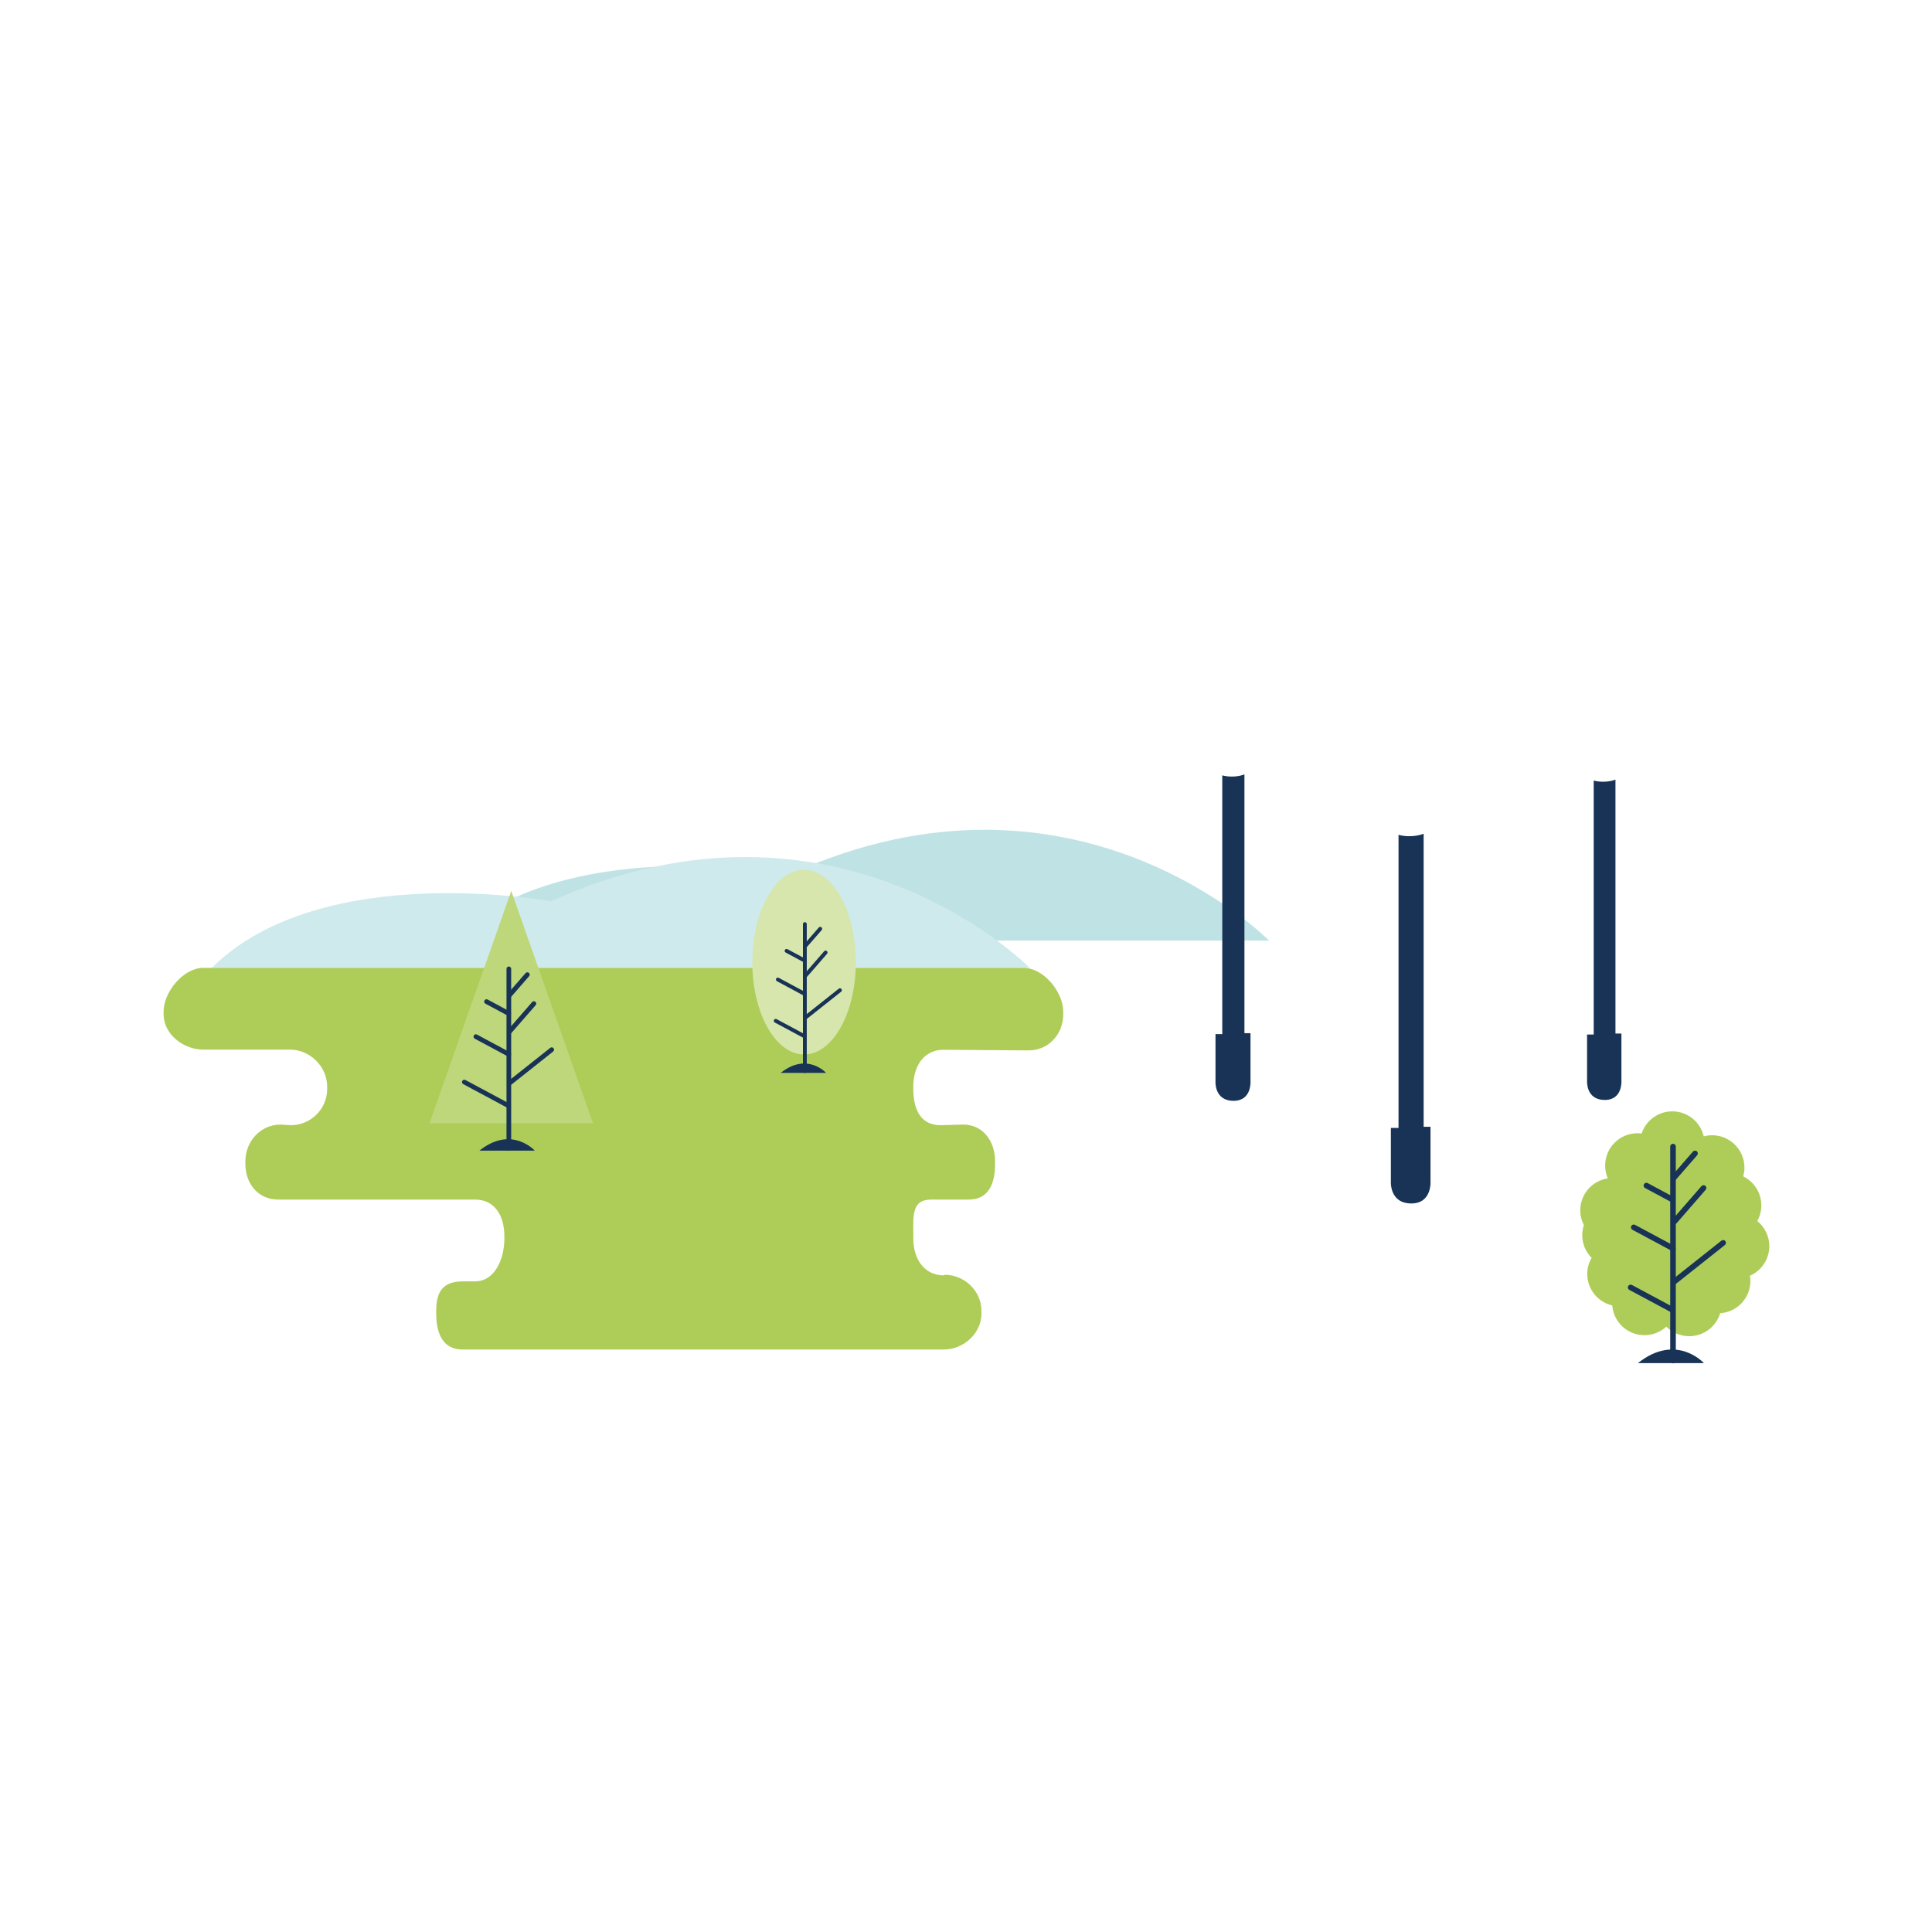
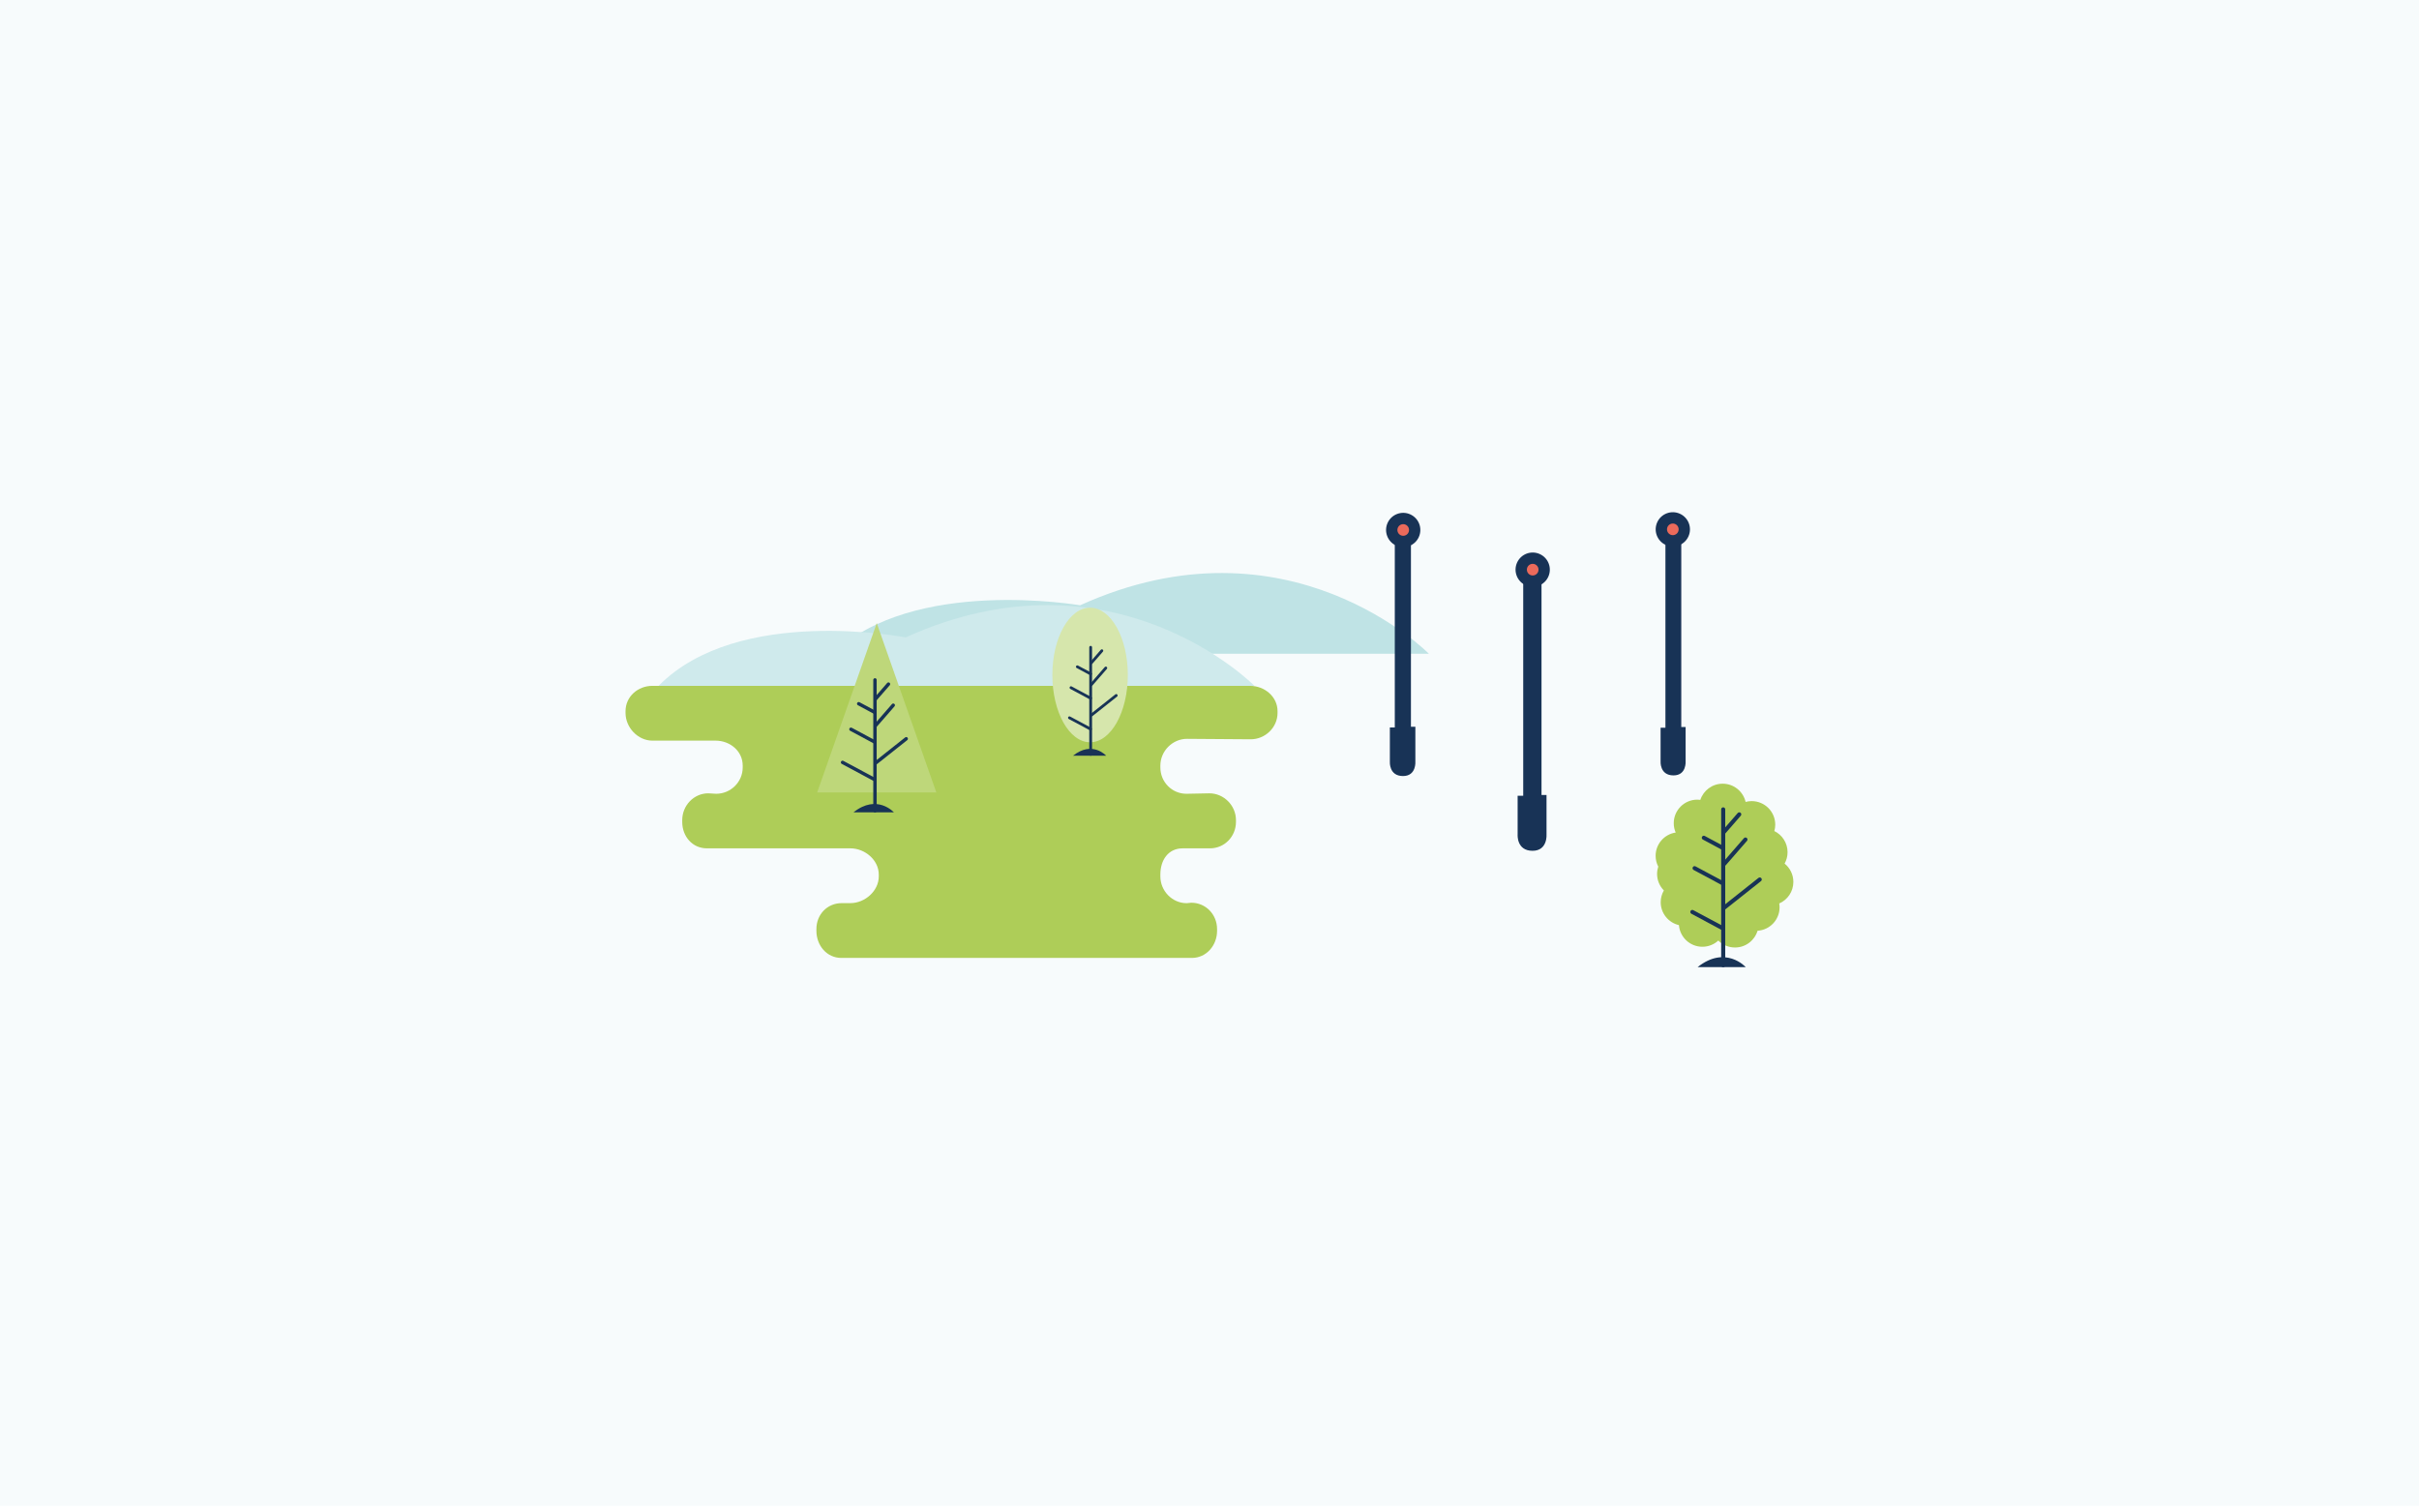
- <svg xmlns="http://www.w3.org/2000/svg" version="1.1" id="Calque_1" x="0px" y="0px" width="141.73px" height="141.73px" viewBox="0 0 141.73 141.73" enable-background="new 0 0 141.73 141.73" xml:space="preserve">
-   <g>
-     <path fill="#BFE3E5" d="M33.099,69h59.997c0,0-14.144-14.389-35.119-4.877C57.977,64.123,41.146,61,33.099,69z" />
-     <path fill="#CFEAEC" d="M15.539,71h59.998c0,0-14.144-14.39-35.12-4.878C40.417,66.122,23.585,63,15.539,71z" />
-     <path fill="#AECD58" d="M69.231,99C70.695,99,72,97.813,72,96.349v-0.183c0-1.464-1.246-2.651-2.71-2.651l-0.047,0.046   c-1.464,0-2.243-1.233-2.243-2.697V90.68c0-1.464-0.148-2.68,1.316-2.68h2.743c1.465,0,1.94-1.158,1.94-2.623v-0.183   c0-1.465-0.877-2.697-2.342-2.697l-1.669,0.046c-1.464,0-1.989-1.188-1.989-2.652v-0.183c0-1.464,0.749-2.697,2.213-2.697   l6.245,0.046c1.464,0,2.542-1.188,2.542-2.651v-0.184C78,72.758,76.548,71,75.083,71H14.919C13.455,71,12,72.758,12,74.222v0.184   C12,75.869,13.455,77,14.919,77h6.355C22.738,77,24,78.244,24,79.708v0.183c0,1.465-1.202,2.652-2.666,2.652l-0.753-0.046   c-1.464,0-2.581,1.232-2.581,2.697v0.183C18,86.842,18.941,88,20.405,88h14.447C36.316,88,37,89.216,37,90.68v0.184   C37,92.327,36.316,94,34.852,94h-0.869C32.519,94,32,94.702,32,96.166v0.183C32,97.813,32.473,99,33.938,99H69.231z" />
+ <svg xmlns="http://www.w3.org/2000/svg" version="1.1" id="Calque_1" x="0px" y="0px" width="1280px" height="800px" viewBox="0 0 1280 800" enable-background="new 0 0 1280 800" xml:space="preserve">
+   <g id="Calque_2">
+     <rect y="-1" fill="#F7FBFC" width="1280" height="798" />
+   </g>
+   <g id="Calque_1_1_">
    <g>
-       <polygon fill="#BED77A" points="37.506,82.408 31.507,82.408 34.506,73.882 37.506,65.355 40.506,73.882 43.505,82.408   " />
-       <path fill="#183356" d="M35.166,84.412h4.066C39.231,84.412,37.534,82.521,35.166,84.412z" />
+       <path fill="#BFE3E5" d="M440.766,346h315.312c0,0-74.331-75.621-184.565-25.632C571.511,320.368,483.057,305,440.766,346z" />
+       <path fill="#CFEAEC" d="M348.48,363h315.31c0,0-74.328-75.623-184.565-25.635C479.225,337.365,390.77,320,348.48,363z" />
+       <path fill="#AECD58" d="M630.659,507c7.696,0,13.341-6.623,13.341-14.318v-0.961c0-7.693-5.943-13.935-13.639-13.935l-2.414,0.241    c-7.696,0-13.947-6.48-13.947-14.179v-0.961c0-7.695,4.157-13.889,11.852-13.889h14.417c7.695,0,13.731-6.285,13.731-13.982v-0.96    c0-7.695-6.377-14.176-14.074-14.176l-12.123,0.24c-7.693,0-13.804-6.239-13.804-13.938v-0.959    c0-7.694,6.399-14.177,14.095-14.177l33.684,0.24c7.694,0,14.223-6.239,14.223-13.936v-0.962c0-7.693-6.893-13.394-14.587-13.394    H345.224c-7.696,0-14.224,5.698-14.224,13.394v0.962c0,7.695,6.528,14.646,14.224,14.646h33.396c7.697,0,14.38,5.531,14.38,13.227    v0.959c0,7.697-6.342,13.938-14.037,13.938l-4.176-0.24c-7.695,0-13.787,6.479-13.787,14.176v0.96    c0,7.697,5.359,13.982,13.056,13.982h75.923c7.694,0,15.021,6.192,15.021,13.889v0.961c0,7.697-7.324,14.15-15.021,14.15h-4.565    c-7.696,0-13.415,6.026-13.415,13.721v0.961c0,7.695,5.478,14.318,13.175,14.318H630.659L630.659,507z" />
      <g>
-         <path fill="#183356" d="M37.328,84.423c-0.096,0-0.172-0.076-0.172-0.173V71.074c0-0.095,0.077-0.172,0.172-0.172     c0.095,0,0.171,0.077,0.171,0.172V84.25C37.5,84.347,37.423,84.423,37.328,84.423z" />
+         <polygon fill="#BED77A" points="463.927,419.416 432.398,419.416 448.163,374.604 463.927,329.794 479.691,374.604      495.455,419.416    " />
+         <path fill="#183356" d="M451.627,429.943h21.367C472.995,429.943,464.072,420.013,451.627,429.943z" />
+         <g>
+           <path fill="#183356" d="M462.993,430.003c-0.502,0-0.904-0.405-0.904-0.905v-69.25c0-0.5,0.402-0.902,0.904-0.902      c0.5,0,0.899,0.402,0.899,0.902v69.25C463.894,429.598,463.493,430.003,462.993,430.003z" />
+         </g>
+         <g>
+           <path fill="#183356" d="M462.691,413.44c-0.146,0-0.29-0.031-0.429-0.107l-16.859-9.032c-0.441-0.232-0.604-0.785-0.368-1.223      c0.232-0.439,0.779-0.606,1.224-0.371l16.859,9.034c0.438,0.234,0.604,0.782,0.37,1.221      C463.327,413.269,463.013,413.44,462.691,413.44z" />
+         </g>
+         <g>
+           <path fill="#183356" d="M463.561,404.566c-0.268,0-0.529-0.116-0.708-0.342c-0.312-0.393-0.242-0.961,0.146-1.271l15.961-12.658      c0.392-0.308,0.961-0.24,1.271,0.148c0.31,0.391,0.243,0.96-0.146,1.269l-15.962,12.656      C463.955,404.502,463.755,404.566,463.561,404.566z" />
+         </g>
+         <g>
+           <path fill="#183356" d="M462.958,393.685c-0.144,0-0.289-0.034-0.423-0.107l-12.686-6.808c-0.438-0.232-0.604-0.779-0.367-1.22      c0.234-0.439,0.785-0.604,1.224-0.368l12.684,6.805c0.438,0.234,0.602,0.782,0.365,1.222      C463.591,393.512,463.281,393.685,462.958,393.685z" />
+         </g>
+         <g>
+           <path fill="#183356" d="M462.921,377.955c-0.142,0-0.291-0.035-0.424-0.108l-8.543-4.585c-0.442-0.234-0.607-0.784-0.37-1.224      c0.235-0.438,0.785-0.604,1.223-0.372l8.544,4.589c0.44,0.235,0.605,0.781,0.368,1.222      C463.559,377.784,463.247,377.955,462.921,377.955z" />
+         </g>
+         <g>
+           <path fill="#183356" d="M463.219,384.989c-0.212,0-0.421-0.07-0.595-0.222c-0.375-0.323-0.415-0.896-0.086-1.271l9.434-10.841      c0.329-0.377,0.898-0.417,1.274-0.086c0.376,0.323,0.415,0.895,0.088,1.272l-9.434,10.84      C463.719,384.886,463.47,384.989,463.219,384.989z" />
+         </g>
+         <g>
+           <path fill="#183356" d="M463.269,370.863c-0.211,0-0.421-0.074-0.594-0.224c-0.375-0.326-0.414-0.897-0.09-1.274l6.864-7.88      c0.33-0.375,0.899-0.414,1.275-0.089c0.376,0.327,0.416,0.896,0.089,1.274l-6.862,7.883      C463.772,370.758,463.521,370.863,463.269,370.863z" />
+         </g>
      </g>
      <g>
-         <path fill="#183356" d="M37.271,81.271c-0.027,0-0.055-0.007-0.081-0.021l-3.209-1.719c-0.083-0.045-0.115-0.149-0.07-0.233     c0.044-0.083,0.148-0.114,0.233-0.069l3.208,1.718c0.084,0.045,0.115,0.149,0.07,0.233     C37.392,81.238,37.332,81.271,37.271,81.271z" />
+         <path fill="#183356" d="M748.933,403.005v-18.356h-2.34v-99.767c0,0-3.731,1.616-8.548,0.373v99.768h-2.607v18.159     c0,0-0.552,7.555,6.959,7.555C749.572,410.735,748.933,403.005,748.933,403.005z" />
      </g>
      <g>
-         <path fill="#183356" d="M37.437,79.583c-0.051,0-0.101-0.022-0.135-0.064c-0.059-0.075-0.046-0.184,0.028-0.242l3.037-2.408     c0.074-0.06,0.183-0.047,0.242,0.028c0.059,0.074,0.046,0.183-0.028,0.24l-3.037,2.409C37.511,79.57,37.473,79.583,37.437,79.583     z" />
+         <path fill="#183356" d="M818.334,441.543V420.75h-2.649V307.759c0,0-4.229,1.83-9.683,0.425v112.991h-2.953v20.569     c0,0-0.624,8.554,7.88,8.554C819.058,450.298,818.334,441.543,818.334,441.543z" />
      </g>
      <g>
-         <path fill="#183356" d="M37.322,77.512c-0.027,0-0.056-0.006-0.081-0.021l-2.414-1.295c-0.083-0.044-0.115-0.149-0.07-0.232     c0.044-0.084,0.149-0.114,0.232-0.069l2.414,1.295c0.083,0.045,0.114,0.148,0.069,0.231     C37.442,77.479,37.383,77.512,37.322,77.512z" />
+         <path fill="#183356" d="M891.935,402.81v-18.015h-2.296V286.89c0,0-3.664,1.585-8.387,0.367v97.904h-2.559v17.823     c0,0-0.545,7.409,6.822,7.409C892.562,410.396,891.935,402.81,891.935,402.81z" />
      </g>
      <g>
-         <path fill="#183356" d="M37.314,74.52c-0.027,0-0.055-0.007-0.081-0.021l-1.626-0.871c-0.083-0.045-0.115-0.15-0.07-0.233     s0.149-0.115,0.233-0.071l1.626,0.874c0.083,0.045,0.115,0.149,0.07,0.232C37.436,74.486,37.376,74.52,37.314,74.52z" />
+         <path fill="#AECD58" d="M948.949,466.766c0-3.922-1.812-7.406-4.633-9.692c0.994-1.786,1.561-3.84,1.561-6.035     c0-4.918-2.854-9.159-6.994-11.188c0.304-1.077,0.479-2.212,0.479-3.385c0-6.886-5.586-12.463-12.472-12.463     c-1.106,0-2.18,0.157-3.211,0.427c-1.277-5.516-6.224-9.642-12.133-9.642c-5.52,0-10.186,3.587-11.828,8.557     c-0.52-0.066-1.057-0.112-1.595-0.112c-6.89,0-12.471,5.58-12.471,12.463c0,1.76,0.375,3.436,1.024,4.943     c-6.003,0.899-10.61,6.069-10.61,12.319c0,2.055,0.509,4,1.391,5.71c-0.396,1.218-0.621,2.524-0.621,3.881     c0,3.407,1.372,6.488,3.591,8.744c-1.059,1.828-1.677,3.946-1.677,6.211c0,5.91,4.122,10.848,9.646,12.135     c0.514,6.412,5.865,11.454,12.418,11.454c3.248,0,6.198-1.252,8.421-3.285c2.255,2.272,5.38,3.677,8.833,3.677     c5.639,0,10.39-3.739,11.939-8.869c6.504-0.415,11.651-5.808,11.651-12.418c0-0.694-0.07-1.359-0.178-2.021     C945.875,476.254,948.949,471.87,948.949,466.766z" />
+         <g>
+           <path fill="#183356" d="M898.283,511.867h25.462C923.745,511.867,913.11,500.044,898.283,511.867z" />
+         </g>
+         <g>
+           <path fill="#183356" d="M911.817,511.942c-0.594,0-1.071-0.479-1.071-1.074v-82.502c0-0.601,0.479-1.074,1.071-1.074      c0.596,0,1.085,0.476,1.085,1.074v82.502C912.902,511.465,912.413,511.942,911.817,511.942z" />
+         </g>
+         <g>
+           <path fill="#183356" d="M911.669,492.42c-0.167,0-0.344-0.035-0.504-0.126l-16.183-8.676c-0.522-0.28-0.724-0.93-0.443-1.458      c0.282-0.522,0.934-0.72,1.461-0.437l16.183,8.669c0.522,0.283,0.722,0.935,0.438,1.456      C912.428,492.215,912.049,492.42,911.669,492.42z" />
+         </g>
+         <g>
+           <path fill="#183356" d="M912.144,481.638c-0.317,0-0.632-0.14-0.842-0.401c-0.372-0.471-0.296-1.152,0.172-1.521l19.016-15.073      c0.466-0.366,1.146-0.294,1.513,0.175c0.366,0.467,0.29,1.146-0.174,1.514l-19.016,15.078      C912.613,481.562,912.378,481.638,912.144,481.638z" />
+         </g>
+         <g>
+           <path fill="#183356" d="M911.78,468.677c-0.169,0-0.343-0.045-0.506-0.13l-15.108-8.104c-0.521-0.282-0.717-0.938-0.436-1.456      c0.272-0.522,0.933-0.723,1.449-0.442l15.106,8.108c0.523,0.281,0.719,0.937,0.444,1.455      C912.537,468.471,912.164,468.677,911.78,468.677z" />
+         </g>
+         <g>
+           <path fill="#183356" d="M911.737,449.938c-0.172,0-0.348-0.044-0.507-0.13l-10.185-5.462c-0.521-0.279-0.714-0.934-0.434-1.455      c0.277-0.522,0.93-0.72,1.455-0.438l10.177,5.463c0.525,0.281,0.726,0.934,0.439,1.457      C912.494,449.732,912.118,449.938,911.737,449.938z" />
+         </g>
+         <g>
+           <path fill="#183356" d="M912.363,458.316c-0.25,0-0.503-0.093-0.704-0.265c-0.452-0.39-0.501-1.067-0.111-1.521l11.24-12.91      c0.39-0.452,1.072-0.492,1.519-0.104c0.452,0.392,0.496,1.066,0.106,1.52l-11.237,12.916      C912.96,458.194,912.659,458.316,912.363,458.316z" />
+         </g>
+         <g>
+           <path fill="#183356" d="M912.144,441.487c-0.25,0-0.503-0.087-0.706-0.266c-0.444-0.389-0.5-1.067-0.107-1.515l8.179-9.397      c0.392-0.447,1.062-0.491,1.518-0.104c0.444,0.39,0.493,1.071,0.104,1.52l-8.17,9.391      C912.74,441.361,912.443,441.487,912.144,441.487z" />
+         </g>
      </g>
      <g>
-         <path fill="#183356" d="M37.371,75.857c-0.04,0-0.08-0.014-0.113-0.042c-0.072-0.062-0.08-0.171-0.017-0.242l1.795-2.062     c0.063-0.072,0.171-0.08,0.243-0.017c0.072,0.062,0.079,0.171,0.017,0.243L37.5,75.799     C37.466,75.838,37.419,75.857,37.371,75.857z" />
-       </g>
-       <g>
-         <path fill="#183356" d="M37.381,73.169c-0.04,0-0.08-0.014-0.113-0.041c-0.071-0.062-0.079-0.172-0.017-0.243l1.306-1.5     c0.063-0.071,0.171-0.079,0.243-0.016c0.072,0.062,0.079,0.169,0.017,0.242l-1.306,1.5     C37.477,73.149,37.429,73.169,37.381,73.169z" />
+         <path fill="#D6E6AC" d="M596.78,357.246c0,19.671-8.938,35.616-19.965,35.616c-11.024,0-19.962-15.946-19.962-35.616     c0-19.667,8.938-35.615,19.962-35.615C587.841,321.631,596.78,337.579,596.78,357.246z" />
+         <path fill="#183356" d="M567.812,399.959h17.493C585.307,399.959,578.004,391.833,567.812,399.959z" />
+         <g>
+           <path fill="#183356" d="M577.116,400.011c-0.409,0-0.74-0.331-0.74-0.739v-56.688c0-0.408,0.331-0.741,0.74-0.741      c0.406,0,0.739,0.333,0.739,0.741v56.688C577.855,399.68,577.521,400.011,577.116,400.011z" />
+         </g>
+         <g>
+           <path fill="#183356" d="M577.011,386.598c-0.116,0-0.233-0.025-0.349-0.092l-11.12-5.956c-0.357-0.19-0.494-0.641-0.302-1.003      c0.19-0.359,0.64-0.495,1.006-0.303l11.117,5.961c0.357,0.194,0.494,0.639,0.303,0.999      C577.533,386.455,577.275,386.598,577.011,386.598z" />
+         </g>
+         <g>
+           <path fill="#183356" d="M577.581,379.188c-0.217,0-0.431-0.097-0.58-0.279c-0.255-0.315-0.2-0.785,0.118-1.041l13.07-10.359      c0.316-0.25,0.784-0.197,1.036,0.121c0.252,0.321,0.201,0.785-0.12,1.038l-13.062,10.362      C577.908,379.138,577.745,379.188,577.581,379.188z" />
+         </g>
+         <g>
+           <path fill="#183356" d="M577.086,370.279c-0.115,0-0.235-0.027-0.349-0.093l-10.377-5.564c-0.359-0.196-0.494-0.642-0.305-1.004      c0.194-0.357,0.646-0.494,1.002-0.3l10.377,5.569c0.361,0.194,0.5,0.644,0.305,1      C577.605,370.139,577.352,370.279,577.086,370.279z" />
+         </g>
+         <g>
+           <path fill="#183356" d="M577.062,357.405c-0.121,0-0.239-0.031-0.354-0.096l-6.994-3.75c-0.355-0.193-0.495-0.64-0.302-1      c0.192-0.358,0.643-0.494,1-0.301l6.996,3.754c0.355,0.192,0.498,0.644,0.303,1.001      C577.581,357.263,577.321,357.405,577.062,357.405z" />
+         </g>
+         <g>
+           <path fill="#183356" d="M577.41,363.165c-0.173,0-0.346-0.062-0.487-0.181c-0.31-0.272-0.342-0.737-0.071-1.045l7.72-8.874      c0.271-0.31,0.734-0.344,1.047-0.069c0.307,0.265,0.341,0.731,0.072,1.038l-7.724,8.876      C577.822,363.076,577.616,363.165,577.41,363.165z" />
+         </g>
+         <g>
+           <path fill="#183356" d="M577.429,351.598c-0.172,0-0.345-0.06-0.484-0.18c-0.31-0.269-0.341-0.738-0.07-1.044l5.616-6.453      c0.27-0.31,0.734-0.34,1.042-0.075c0.307,0.273,0.342,0.736,0.072,1.045l-5.618,6.453      C577.841,351.511,577.635,351.598,577.429,351.598z" />
+         </g>
      </g>
    </g>
+     <rect x="18.813" y="89.182" fill="none" width="1277" height="150.496" />
    <g>
-       <path fill="#183356" d="M91.736,79.286v-3.494h-0.445V56.809c0,0-0.711,0.308-1.626,0.071v18.983h-0.497v3.456    c0,0-0.104,1.437,1.324,1.437C91.858,80.756,91.736,79.286,91.736,79.286z" />
-     </g>
-     <g>
-       <path fill="#183356" d="M104.941,86.618v-3.956h-0.504v-21.5c0,0-0.806,0.349-1.842,0.081v21.5h-0.562v3.913    c0,0-0.118,1.628,1.5,1.628C105.079,88.284,104.941,86.618,104.941,86.618z" />
-     </g>
-     <g>
-       <path fill="#183356" d="M118.946,79.249v-3.428h-0.437v-18.63c0,0-0.698,0.302-1.596,0.07v18.629h-0.487v3.392    c0,0-0.104,1.409,1.299,1.409C119.066,80.691,118.946,79.249,118.946,79.249z" />
-     </g>
-     <g>
-       <path fill="#AECD58" d="M129.795,91.418c0-0.746-0.345-1.41-0.882-1.844c0.189-0.341,0.298-0.731,0.298-1.149    c0-0.936-0.544-1.743-1.331-2.128c0.058-0.206,0.091-0.421,0.091-0.645c0-1.311-1.063-2.371-2.373-2.371    c-0.211,0-0.414,0.029-0.611,0.081c-0.243-1.05-1.184-1.835-2.308-1.835c-1.051,0-1.938,0.683-2.252,1.628    c-0.098-0.014-0.2-0.021-0.303-0.021c-1.311,0-2.372,1.061-2.372,2.37c0,0.336,0.071,0.654,0.194,0.941    c-1.142,0.171-2.02,1.154-2.02,2.345c0,0.39,0.098,0.76,0.265,1.086c-0.075,0.231-0.118,0.48-0.118,0.738    c0,0.648,0.262,1.233,0.685,1.664c-0.202,0.348-0.32,0.751-0.32,1.181c0,1.126,0.785,2.064,1.836,2.31    c0.098,1.221,1.115,2.18,2.362,2.18c0.618,0,1.18-0.238,1.602-0.625c0.43,0.433,1.024,0.699,1.682,0.699    c1.073,0,1.977-0.712,2.271-1.688c1.238-0.079,2.218-1.104,2.218-2.362c0-0.133-0.014-0.26-0.034-0.385    C129.21,93.223,129.795,92.39,129.795,91.418z" />
-       <g>
-         <path fill="#183356" d="M120.155,99.999h4.844C124.999,99.999,122.976,97.75,120.155,99.999z" />
-       </g>
-       <g>
-         <path fill="#183356" d="M122.729,100.014c-0.112,0-0.204-0.091-0.204-0.205V84.111c0-0.114,0.092-0.205,0.204-0.205     c0.113,0,0.207,0.091,0.207,0.205v15.697C122.937,99.923,122.843,100.014,122.729,100.014z" />
-       </g>
-       <g>
-         <path fill="#183356" d="M122.701,96.3c-0.031,0-0.065-0.008-0.096-0.024l-3.08-1.651c-0.099-0.053-0.137-0.176-0.084-0.276     c0.054-0.1,0.179-0.138,0.278-0.083l3.079,1.649c0.1,0.054,0.138,0.177,0.084,0.276C122.846,96.261,122.773,96.3,122.701,96.3z" />
-       </g>
-       <g>
-         <path fill="#183356" d="M122.792,94.248c-0.062,0-0.12-0.027-0.161-0.077c-0.07-0.089-0.056-0.22,0.033-0.289l3.618-2.868     c0.089-0.07,0.218-0.056,0.288,0.032c0.069,0.09,0.055,0.219-0.034,0.289l-3.617,2.869     C122.881,94.233,122.836,94.248,122.792,94.248z" />
-       </g>
-       <g>
-         <path fill="#183356" d="M122.722,91.781c-0.031,0-0.064-0.009-0.096-0.024l-2.875-1.542c-0.1-0.055-0.136-0.179-0.083-0.278     c0.053-0.098,0.179-0.137,0.277-0.083l2.874,1.543c0.1,0.054,0.137,0.178,0.084,0.276     C122.866,91.742,122.795,91.781,122.722,91.781z" />
-       </g>
-       <g>
-         <path fill="#183356" d="M122.715,88.217c-0.033,0-0.066-0.009-0.097-0.025l-1.938-1.039c-0.099-0.054-0.136-0.179-0.082-0.277     c0.054-0.1,0.178-0.138,0.277-0.084l1.936,1.039c0.101,0.054,0.139,0.179,0.084,0.278     C122.858,88.177,122.787,88.217,122.715,88.217z" />
-       </g>
-       <g>
-         <path fill="#183356" d="M122.834,89.811c-0.049,0-0.097-0.018-0.135-0.051c-0.085-0.074-0.096-0.203-0.021-0.289l2.138-2.456     c0.075-0.087,0.205-0.095,0.289-0.021c0.087,0.075,0.096,0.203,0.021,0.289l-2.138,2.458     C122.947,89.787,122.89,89.811,122.834,89.811z" />
-       </g>
-       <g>
-         <path fill="#183356" d="M122.792,86.608c-0.048,0-0.096-0.017-0.135-0.051c-0.085-0.074-0.095-0.203-0.021-0.288l1.556-1.787     c0.074-0.086,0.202-0.095,0.289-0.021c0.085,0.073,0.094,0.204,0.02,0.289l-1.555,1.786     C122.904,86.584,122.849,86.608,122.792,86.608z" />
-       </g>
-     </g>
-     <g>
-       <ellipse fill="#D6E6AC" cx="58.986" cy="70.579" rx="3.798" ry="6.777" />
-       <path fill="#183356" d="M57.273,78.706h3.329C60.602,78.706,59.212,77.16,57.273,78.706z" />
-       <g>
-         <path fill="#183356" d="M59.043,78.716c-0.078,0-0.14-0.062-0.14-0.141V67.789c0-0.078,0.062-0.141,0.14-0.141     c0.078,0,0.141,0.063,0.141,0.141v10.787C59.184,78.653,59.121,78.716,59.043,78.716z" />
-       </g>
-       <g>
-         <path fill="#183356" d="M59.023,76.163c-0.022,0-0.045-0.004-0.067-0.018l-2.116-1.133c-0.068-0.036-0.094-0.122-0.058-0.19     c0.037-0.069,0.122-0.094,0.191-0.058l2.116,1.134c0.068,0.037,0.094,0.121,0.057,0.19     C59.123,76.137,59.074,76.163,59.023,76.163z" />
-       </g>
-       <g>
-         <path fill="#183356" d="M59.132,74.753c-0.042,0-0.082-0.018-0.11-0.054c-0.049-0.059-0.039-0.148,0.022-0.197l2.487-1.972     c0.061-0.047,0.149-0.037,0.197,0.023c0.048,0.062,0.038,0.149-0.023,0.198l-2.486,1.971     C59.194,74.744,59.163,74.753,59.132,74.753z" />
-       </g>
-       <g>
-         <path fill="#183356" d="M59.038,73.059c-0.022,0-0.045-0.005-0.066-0.018l-1.975-1.059c-0.068-0.037-0.094-0.123-0.058-0.191     c0.037-0.068,0.123-0.094,0.19-0.057l1.975,1.06c0.068,0.037,0.095,0.123,0.058,0.19C59.136,73.031,59.088,73.059,59.038,73.059z     " />
-       </g>
-       <g>
-         <path fill="#183356" d="M59.033,70.609c-0.023,0-0.045-0.006-0.066-0.018l-1.332-0.714c-0.068-0.037-0.094-0.122-0.057-0.19     c0.037-0.068,0.123-0.094,0.19-0.057l1.332,0.714c0.068,0.036,0.095,0.122,0.058,0.19C59.132,70.582,59.083,70.609,59.033,70.609     z" />
-       </g>
-       <g>
-         <path fill="#183356" d="M59.099,71.705c-0.033,0-0.066-0.011-0.093-0.034c-0.059-0.053-0.065-0.141-0.014-0.199l1.469-1.689     c0.051-0.059,0.14-0.064,0.199-0.013c0.059,0.051,0.065,0.14,0.014,0.198l-1.47,1.689C59.178,71.688,59.138,71.705,59.099,71.705     z" />
-       </g>
-       <g>
-         <path fill="#183356" d="M59.103,69.504c-0.033,0-0.066-0.012-0.093-0.034c-0.059-0.052-0.065-0.141-0.014-0.199l1.069-1.228     c0.051-0.059,0.14-0.064,0.199-0.014c0.058,0.052,0.065,0.14,0.014,0.199l-1.069,1.228     C59.181,69.487,59.142,69.504,59.103,69.504z" />
-       </g>
-     </g>
+ 		
+ 	</g>
  </g>
+   <g id="Calque_3">
+ </g>
+   <path fill="#183356" d="M750.756,284.249c-2.07,4.561-7.444,6.58-12.007,4.506c-4.562-2.07-6.576-7.447-4.505-12.005  c2.071-4.554,7.446-6.573,12.006-4.502C750.811,274.317,752.826,279.69,750.756,284.249z" />
+   <circle fill="#EB6A5B" cx="742.5" cy="280.501" r="3.081" />
+   <path fill="#183356" d="M819.272,305.249c-2.07,4.561-7.444,6.58-12.007,4.506c-4.562-2.07-6.576-7.447-4.505-12.005  c2.071-4.554,7.446-6.573,12.006-4.502C819.327,295.317,821.343,300.69,819.272,305.249z" />
+   <circle fill="#EB6A5B" cx="811.017" cy="301.501" r="3.081" />
+   <path fill="#183356" d="M893.423,283.916c-2.07,4.561-7.444,6.58-12.007,4.506c-4.562-2.07-6.576-7.447-4.505-12.005  c2.071-4.554,7.446-6.573,12.006-4.502C893.478,273.984,895.493,279.357,893.423,283.916z" />
+   <circle fill="#EB6A5B" cx="885.167" cy="280.168" r="3.081" />
</svg>
